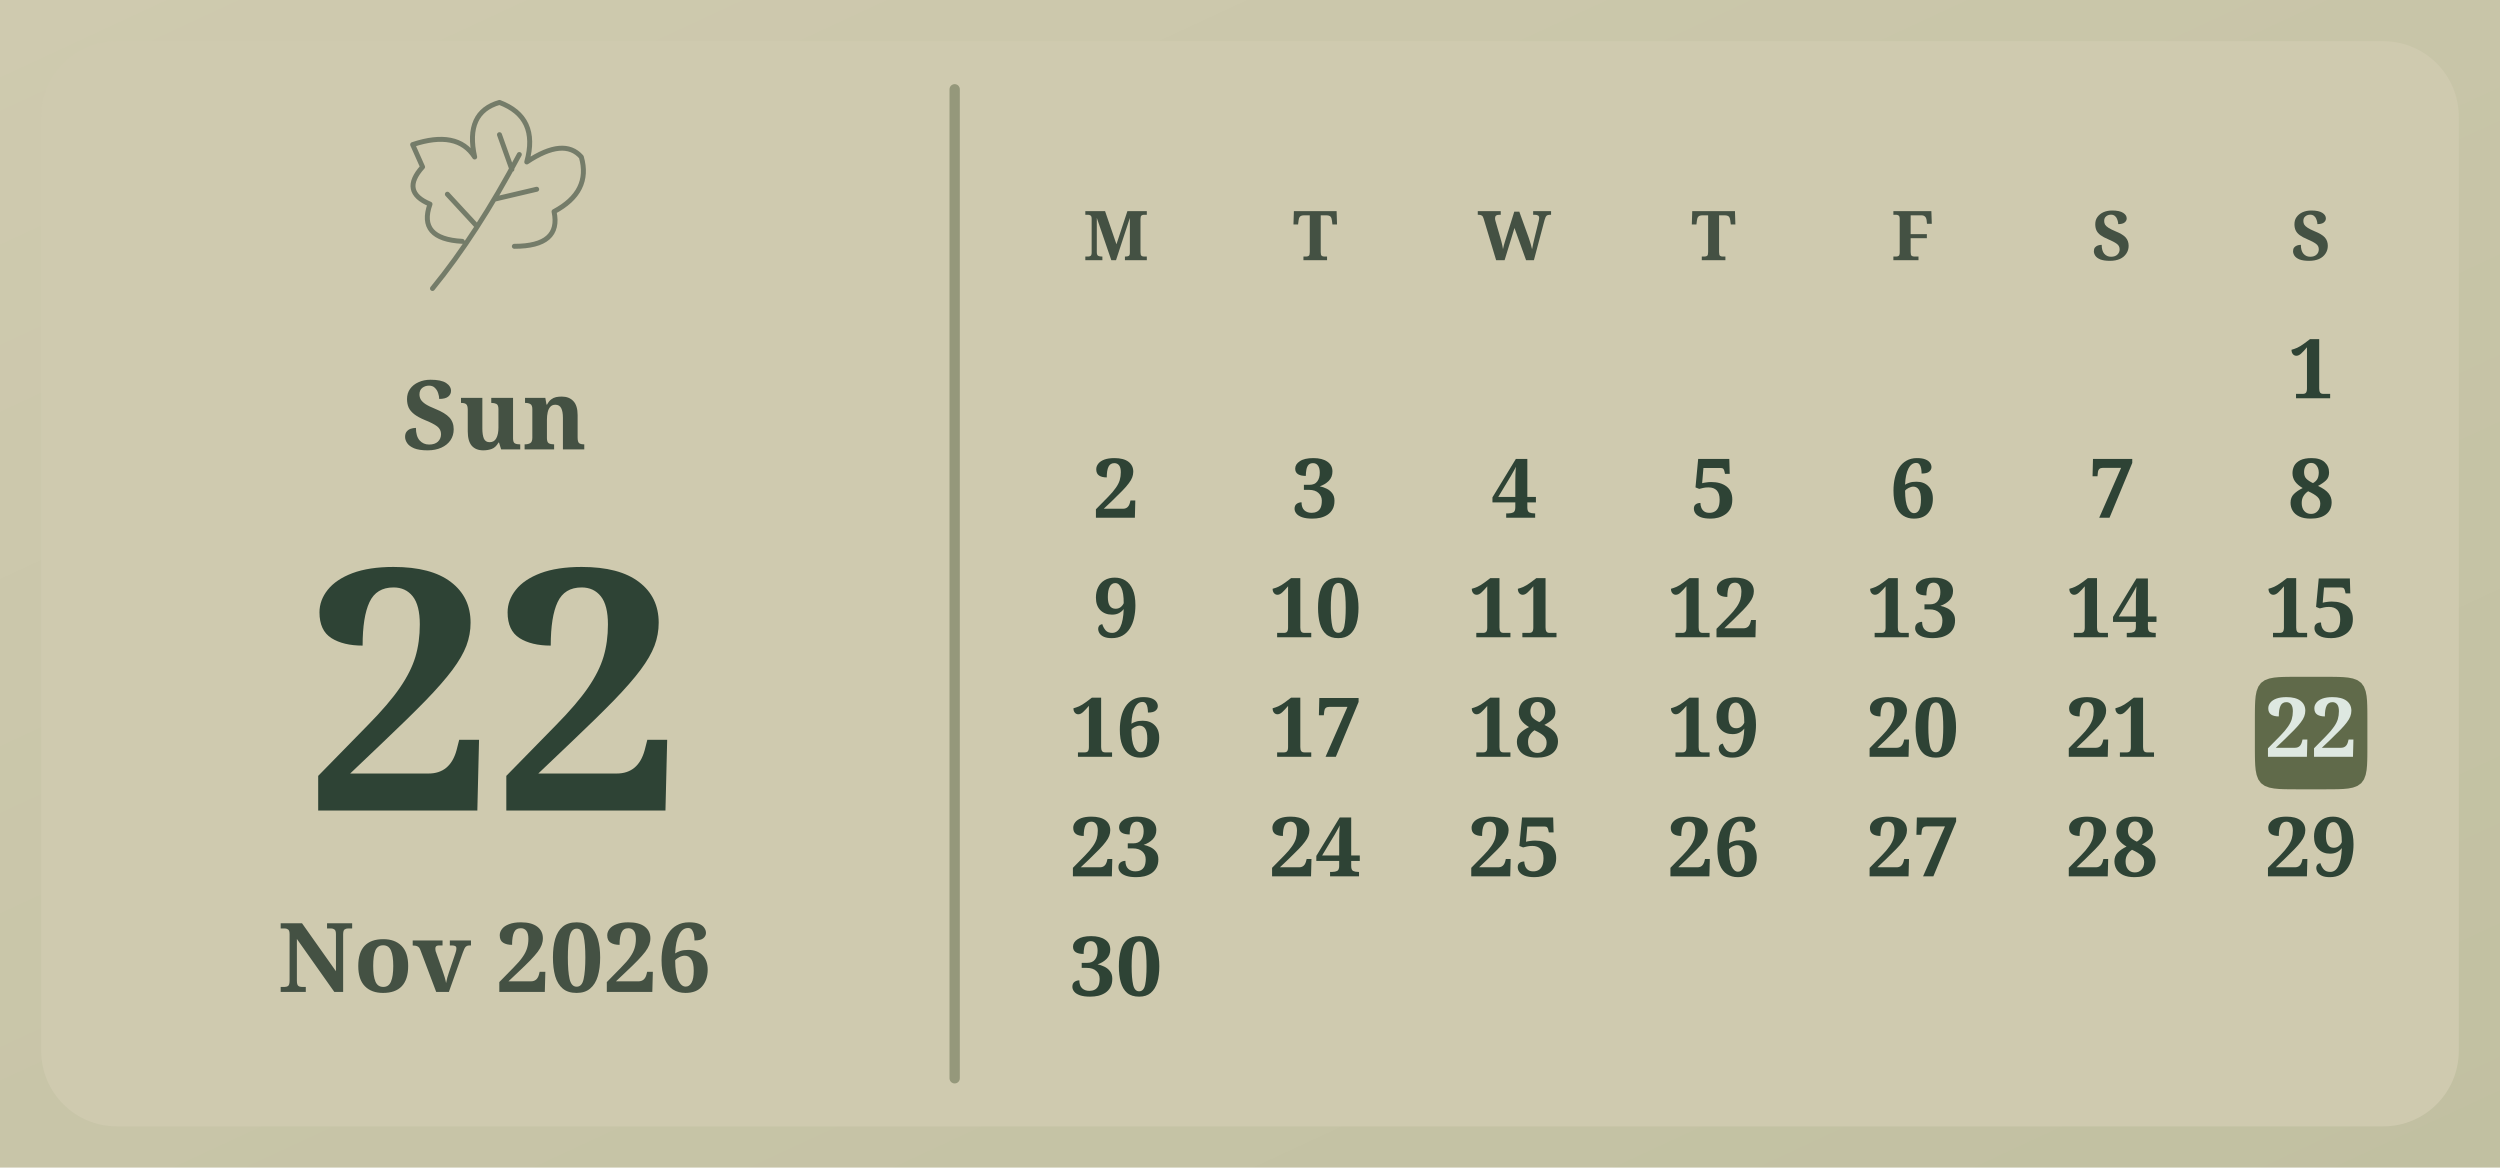
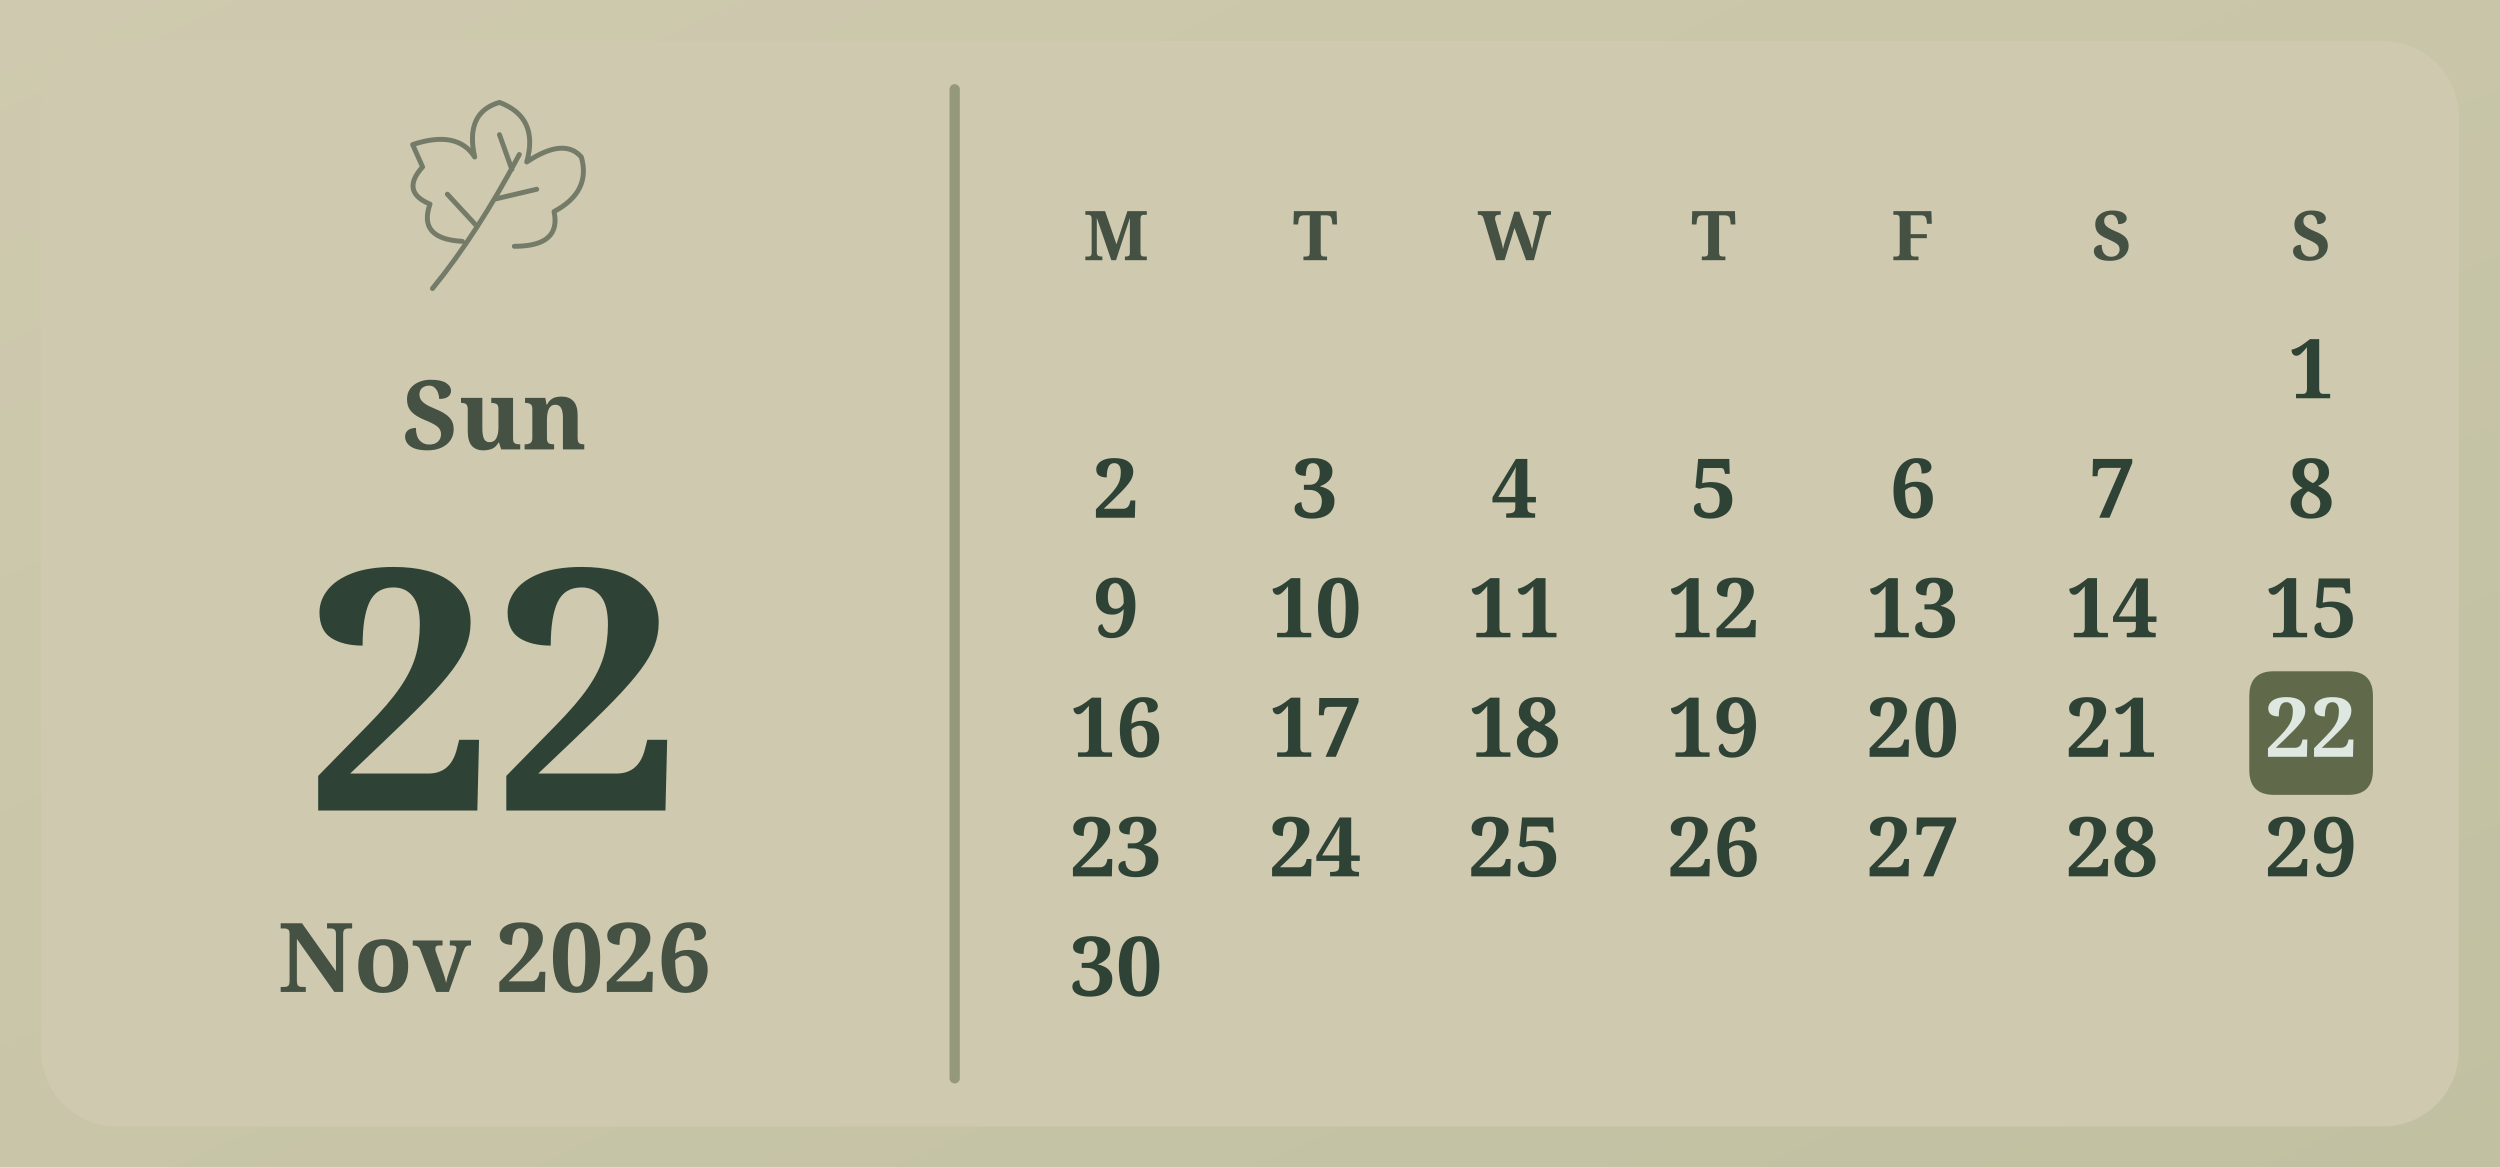
<svg xmlns="http://www.w3.org/2000/svg" width="364" height="170" viewBox="0 0 364 170">
  <defs>
    <linearGradient id="paint" x1="0" y1="0" x2="1" y2="1">
      <stop stop-color="#CFCAAF" />
      <stop offset="1" stop-color="#C1C0A1" />
    </linearGradient>
  </defs>
  <rect width="364" height="170" fill="url(#paint)" />
  <g font-family="Georgia,serif" style="font-variant-numeric:tabular-nums">
    <rect x="6" y="6" width="352" height="158" rx="11" fill="#CFCAAF" opacity="1" />
    <line x1="139" y1="13" x2="139" y2="157" stroke="#606A4A" opacity="0.52" stroke-width="1.5" stroke-linecap="round" />
    <path d="M 25 86 Q 43 64 60 32 M 37 67 Q 19 66 24 52 Q 12 47 21 37 L 17 28 Q 35 22 42 33 Q 38 15 52 11 Q 68 17 63 35 Q 78 25 85 33 Q 89 47 74 55 Q 77 69 58 69 M 43 61 L 31 48 M 50 50 L 67 46 M 57 38 L 52 24" transform="translate(53.94 10.94) scale(0.3612 0.3612)" fill="none" stroke="#445143" stroke-width="2" stroke-linecap="round" stroke-linejoin="round" opacity="0.65" />
    <text x="72" y="60" font-size="14" font-weight="600" fill="#445143" text-anchor="middle" dominant-baseline="central" alignment-baseline="central">Sun</text>
    <text x="72" y="99" font-size="49" font-weight="700" fill="#2E4335" text-anchor="middle" dominant-baseline="central" alignment-baseline="central">22</text>
    <text x="72" y="139" font-size="14" font-weight="600" fill="#445143" text-anchor="middle" dominant-baseline="central" alignment-baseline="central">Nov 2026</text>
    <text x="162.5" y="34" font-size="10" font-weight="600" fill="#445143" text-anchor="middle" dominant-baseline="central" alignment-baseline="central">M</text>
    <text x="191.5" y="34" font-size="10" font-weight="600" fill="#445143" text-anchor="middle" dominant-baseline="central" alignment-baseline="central">T</text>
    <text x="220.5" y="34" font-size="10" font-weight="600" fill="#445143" text-anchor="middle" dominant-baseline="central" alignment-baseline="central">W</text>
    <text x="249.5" y="34" font-size="10" font-weight="600" fill="#445143" text-anchor="middle" dominant-baseline="central" alignment-baseline="central">T</text>
    <text x="278.5" y="34" font-size="10" font-weight="600" fill="#445143" text-anchor="middle" dominant-baseline="central" alignment-baseline="central">F</text>
    <text x="307.5" y="34" font-size="10" font-weight="600" fill="#445143" text-anchor="middle" dominant-baseline="central" alignment-baseline="central">S</text>
    <text x="336.5" y="34" font-size="10" font-weight="600" fill="#445143" text-anchor="middle" dominant-baseline="central" alignment-baseline="central">S</text>
    <text x="336.5" y="53.332" font-size="12" font-weight="550" fill="#2E4335" text-anchor="middle" dominant-baseline="central" alignment-baseline="central">1</text>
    <text x="162.5" y="70.732" font-size="12" font-weight="550" fill="#2E4335" text-anchor="middle" dominant-baseline="central" alignment-baseline="central">2</text>
    <text x="191.5" y="70.732" font-size="12" font-weight="550" fill="#2E4335" text-anchor="middle" dominant-baseline="central" alignment-baseline="central">3</text>
    <text x="220.5" y="70.732" font-size="12" font-weight="550" fill="#2E4335" text-anchor="middle" dominant-baseline="central" alignment-baseline="central">4</text>
    <text x="249.5" y="70.732" font-size="12" font-weight="550" fill="#2E4335" text-anchor="middle" dominant-baseline="central" alignment-baseline="central">5</text>
    <text x="278.5" y="70.732" font-size="12" font-weight="550" fill="#2E4335" text-anchor="middle" dominant-baseline="central" alignment-baseline="central">6</text>
    <text x="307.5" y="70.732" font-size="12" font-weight="550" fill="#2E4335" text-anchor="middle" dominant-baseline="central" alignment-baseline="central">7</text>
    <text x="336.5" y="70.732" font-size="12" font-weight="550" fill="#2E4335" text-anchor="middle" dominant-baseline="central" alignment-baseline="central">8</text>
    <text x="162.5" y="88.132" font-size="12" font-weight="550" fill="#2E4335" text-anchor="middle" dominant-baseline="central" alignment-baseline="central">9</text>
    <text x="191.5" y="88.132" font-size="12" font-weight="550" fill="#2E4335" text-anchor="middle" dominant-baseline="central" alignment-baseline="central">10</text>
    <text x="220.5" y="88.132" font-size="12" font-weight="550" fill="#2E4335" text-anchor="middle" dominant-baseline="central" alignment-baseline="central">11</text>
    <text x="249.5" y="88.132" font-size="12" font-weight="550" fill="#2E4335" text-anchor="middle" dominant-baseline="central" alignment-baseline="central">12</text>
    <text x="278.5" y="88.132" font-size="12" font-weight="550" fill="#2E4335" text-anchor="middle" dominant-baseline="central" alignment-baseline="central">13</text>
    <text x="307.5" y="88.132" font-size="12" font-weight="550" fill="#2E4335" text-anchor="middle" dominant-baseline="central" alignment-baseline="central">14</text>
    <text x="336.5" y="88.132" font-size="12" font-weight="550" fill="#2E4335" text-anchor="middle" dominant-baseline="central" alignment-baseline="central">15</text>
    <text x="162.5" y="105.532" font-size="12" font-weight="550" fill="#2E4335" text-anchor="middle" dominant-baseline="central" alignment-baseline="central">16</text>
    <text x="191.5" y="105.532" font-size="12" font-weight="550" fill="#2E4335" text-anchor="middle" dominant-baseline="central" alignment-baseline="central">17</text>
    <text x="220.5" y="105.532" font-size="12" font-weight="550" fill="#2E4335" text-anchor="middle" dominant-baseline="central" alignment-baseline="central">18</text>
    <text x="249.5" y="105.532" font-size="12" font-weight="550" fill="#2E4335" text-anchor="middle" dominant-baseline="central" alignment-baseline="central">19</text>
    <text x="278.5" y="105.532" font-size="12" font-weight="550" fill="#2E4335" text-anchor="middle" dominant-baseline="central" alignment-baseline="central">20</text>
    <text x="307.5" y="105.532" font-size="12" font-weight="550" fill="#2E4335" text-anchor="middle" dominant-baseline="central" alignment-baseline="central">21</text>
-     <path d="M 95.5 50 L 95.5 52.98 L 95.5 55.99 L 95.5 59.05 L 95.5 62.19 L 95.49 65.44 L 95.46 68.83 L 95.39 72.38 L 95.23 76.11 L 94.86 79.97 L 94.11 83.85 L 92.74 87.49 L 90.54 90.54 L 87.49 92.74 L 83.85 94.11 L 79.97 94.86 L 76.11 95.23 L 72.38 95.39 L 68.83 95.46 L 65.44 95.49 L 62.19 95.5 L 59.05 95.5 L 55.99 95.5 L 52.98 95.5 L 50 95.5 L 47.02 95.5 L 44.01 95.5 L 40.95 95.5 L 37.81 95.5 L 34.56 95.49 L 31.17 95.46 L 27.62 95.39 L 23.89 95.23 L 20.03 94.86 L 16.15 94.11 L 12.51 92.74 L 9.46 90.54 L 7.26 87.49 L 5.89 83.85 L 5.14 79.97 L 4.77 76.11 L 4.61 72.38 L 4.54 68.83 L 4.51 65.44 L 4.5 62.19 L 4.5 59.05 L 4.5 55.99 L 4.5 52.98 L 4.5 50 L 4.5 47.02 L 4.5 44.01 L 4.5 40.95 L 4.5 37.81 L 4.51 34.56 L 4.54 31.17 L 4.61 27.62 L 4.77 23.89 L 5.14 20.03 L 5.89 16.15 L 7.26 12.51 L 9.46 9.46 L 12.51 7.26 L 16.15 5.89 L 20.03 5.14 L 23.89 4.77 L 27.62 4.61 L 31.17 4.54 L 34.56 4.51 L 37.81 4.5 L 40.95 4.5 L 44.01 4.5 L 47.02 4.5 L 50 4.5 L 52.98 4.5 L 55.99 4.5 L 59.05 4.5 L 62.19 4.5 L 65.44 4.51 L 68.83 4.54 L 72.38 4.61 L 76.11 4.77 L 79.97 5.14 L 83.85 5.89 L 87.49 7.26 L 90.54 9.46 L 92.74 12.51 L 94.11 16.15 L 94.86 20.03 L 95.23 23.89 L 95.39 27.62 L 95.46 31.17 L 95.49 34.56 L 95.5 37.81 L 95.5 40.95 L 95.5 44.01 L 95.5 47.02 Z" transform="translate(327.5 97.732) scale(0.18 0.18)" fill="#606A4A" opacity="1" />
+     <path d="M 20 0 L 80 0 Q 100 0 100 20 L 100 80 Q 100 100 80 100 L 20 100 Q 0 100 0 80 L 0 20 Q 0 0 20 0 Z" transform="translate(327.5 97.732) scale(0.18 0.18)" fill="#606A4A" opacity="1" />
    <text x="336.5" y="105.532" font-size="12" font-weight="700" fill="#DEE8E1" text-anchor="middle" dominant-baseline="central" alignment-baseline="central">22</text>
    <text x="162.5" y="122.932" font-size="12" font-weight="550" fill="#2E4335" text-anchor="middle" dominant-baseline="central" alignment-baseline="central">23</text>
    <text x="191.5" y="122.932" font-size="12" font-weight="550" fill="#2E4335" text-anchor="middle" dominant-baseline="central" alignment-baseline="central">24</text>
    <text x="220.5" y="122.932" font-size="12" font-weight="550" fill="#2E4335" text-anchor="middle" dominant-baseline="central" alignment-baseline="central">25</text>
    <text x="249.5" y="122.932" font-size="12" font-weight="550" fill="#2E4335" text-anchor="middle" dominant-baseline="central" alignment-baseline="central">26</text>
    <text x="278.5" y="122.932" font-size="12" font-weight="550" fill="#2E4335" text-anchor="middle" dominant-baseline="central" alignment-baseline="central">27</text>
    <text x="307.5" y="122.932" font-size="12" font-weight="550" fill="#2E4335" text-anchor="middle" dominant-baseline="central" alignment-baseline="central">28</text>
    <text x="336.5" y="122.932" font-size="12" font-weight="550" fill="#2E4335" text-anchor="middle" dominant-baseline="central" alignment-baseline="central">29</text>
    <text x="162.5" y="140.332" font-size="12" font-weight="550" fill="#2E4335" text-anchor="middle" dominant-baseline="central" alignment-baseline="central">30</text>
  </g>
</svg>
